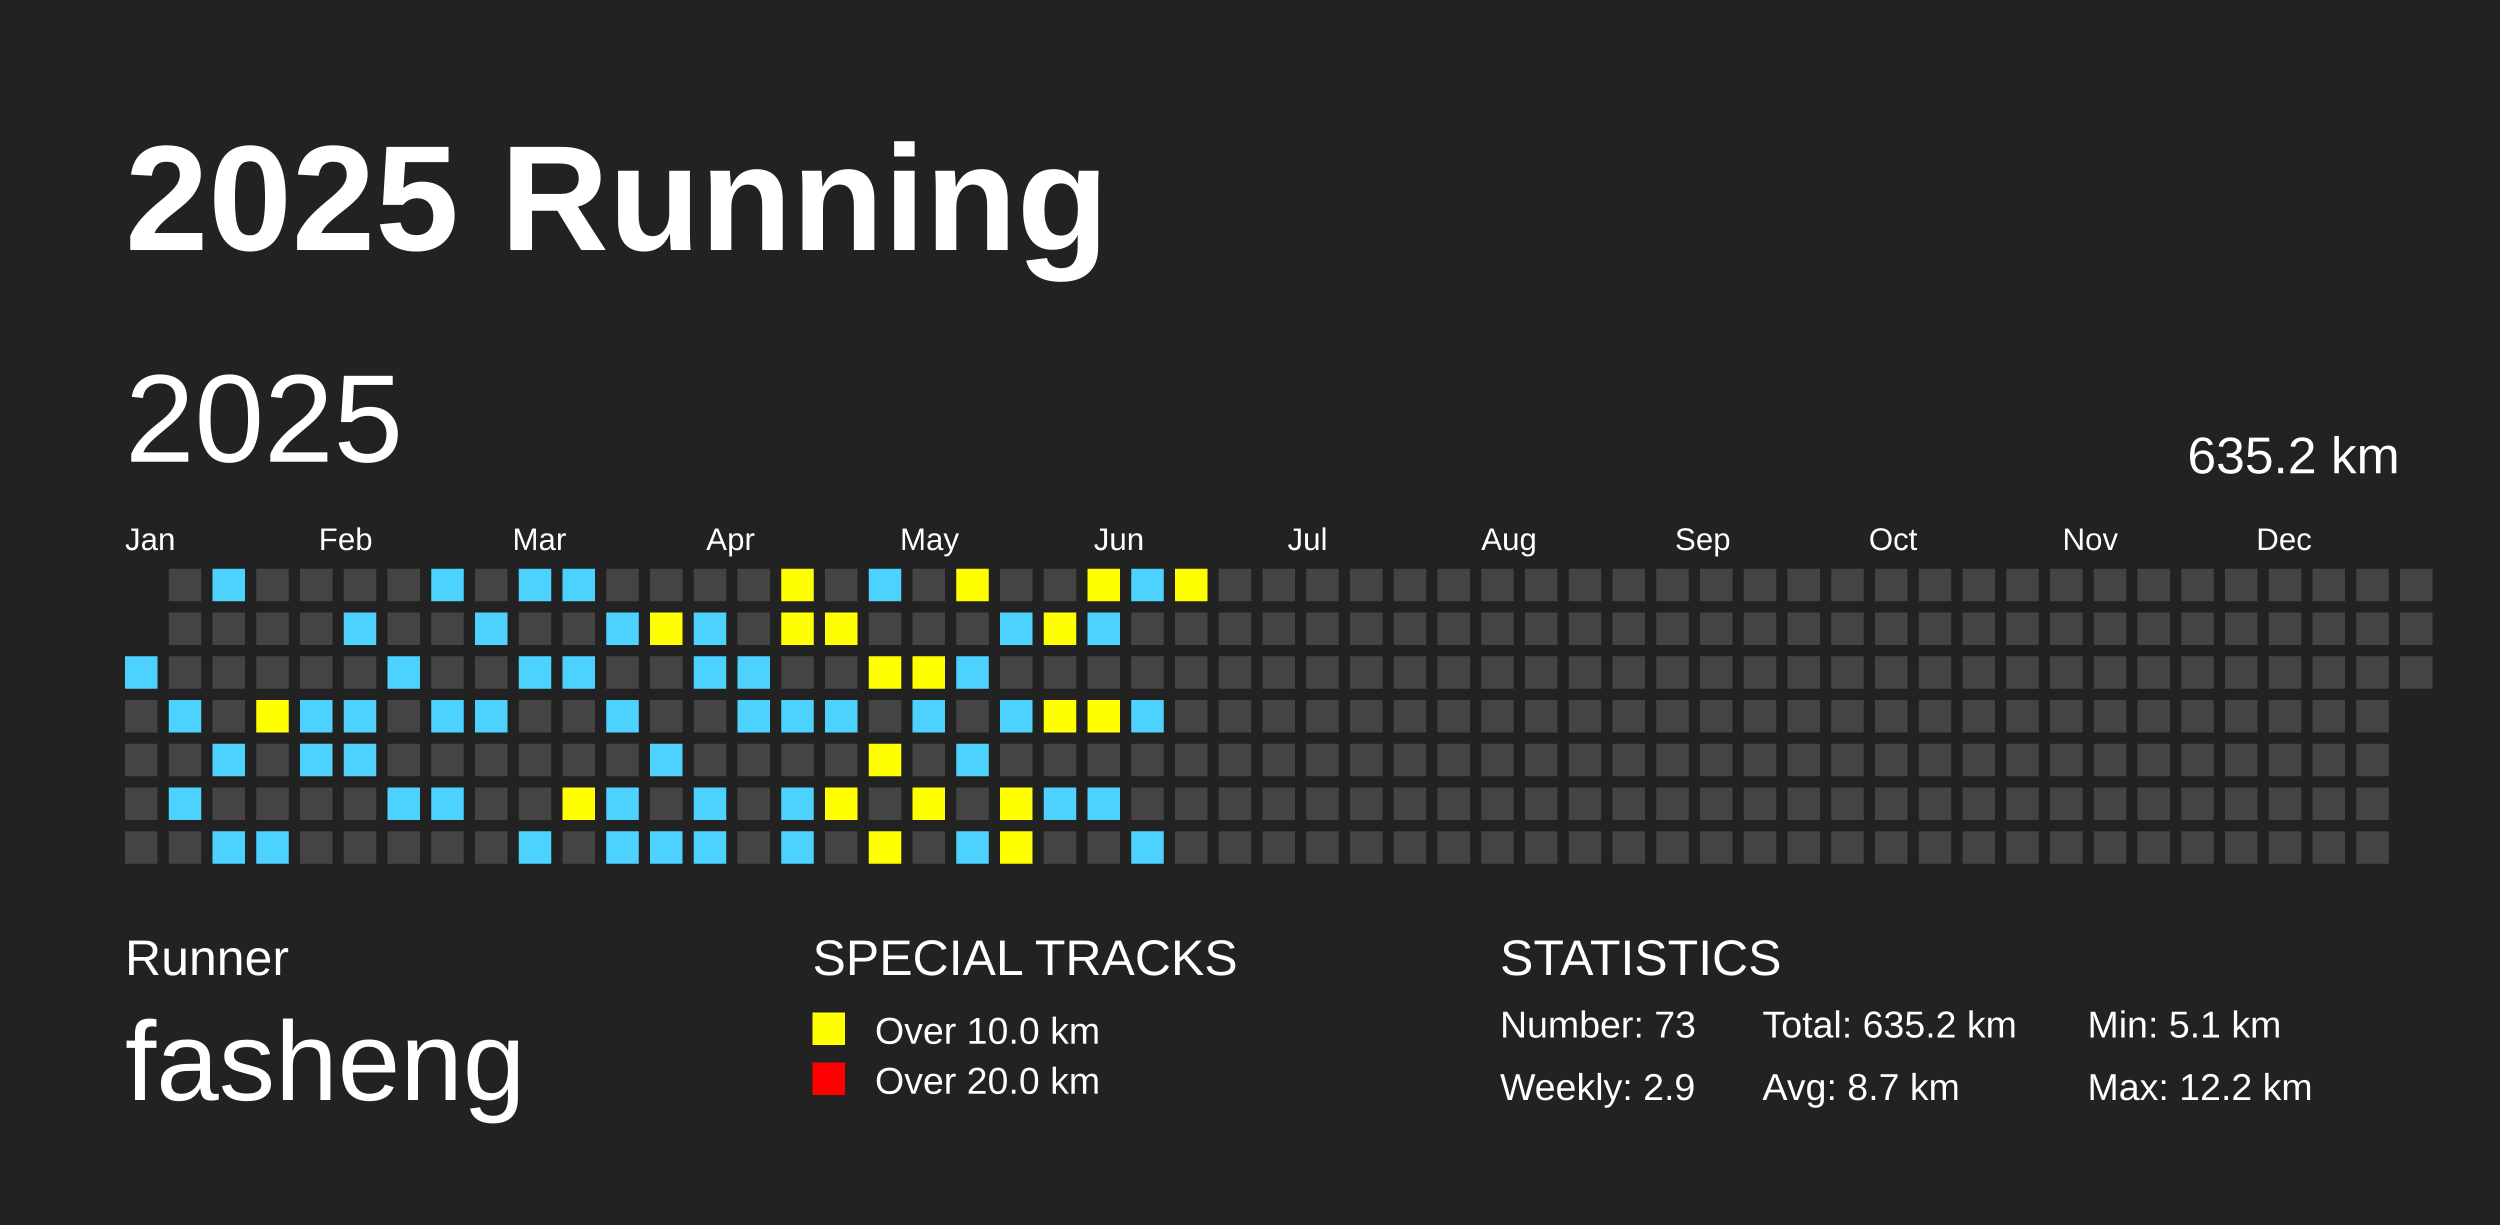
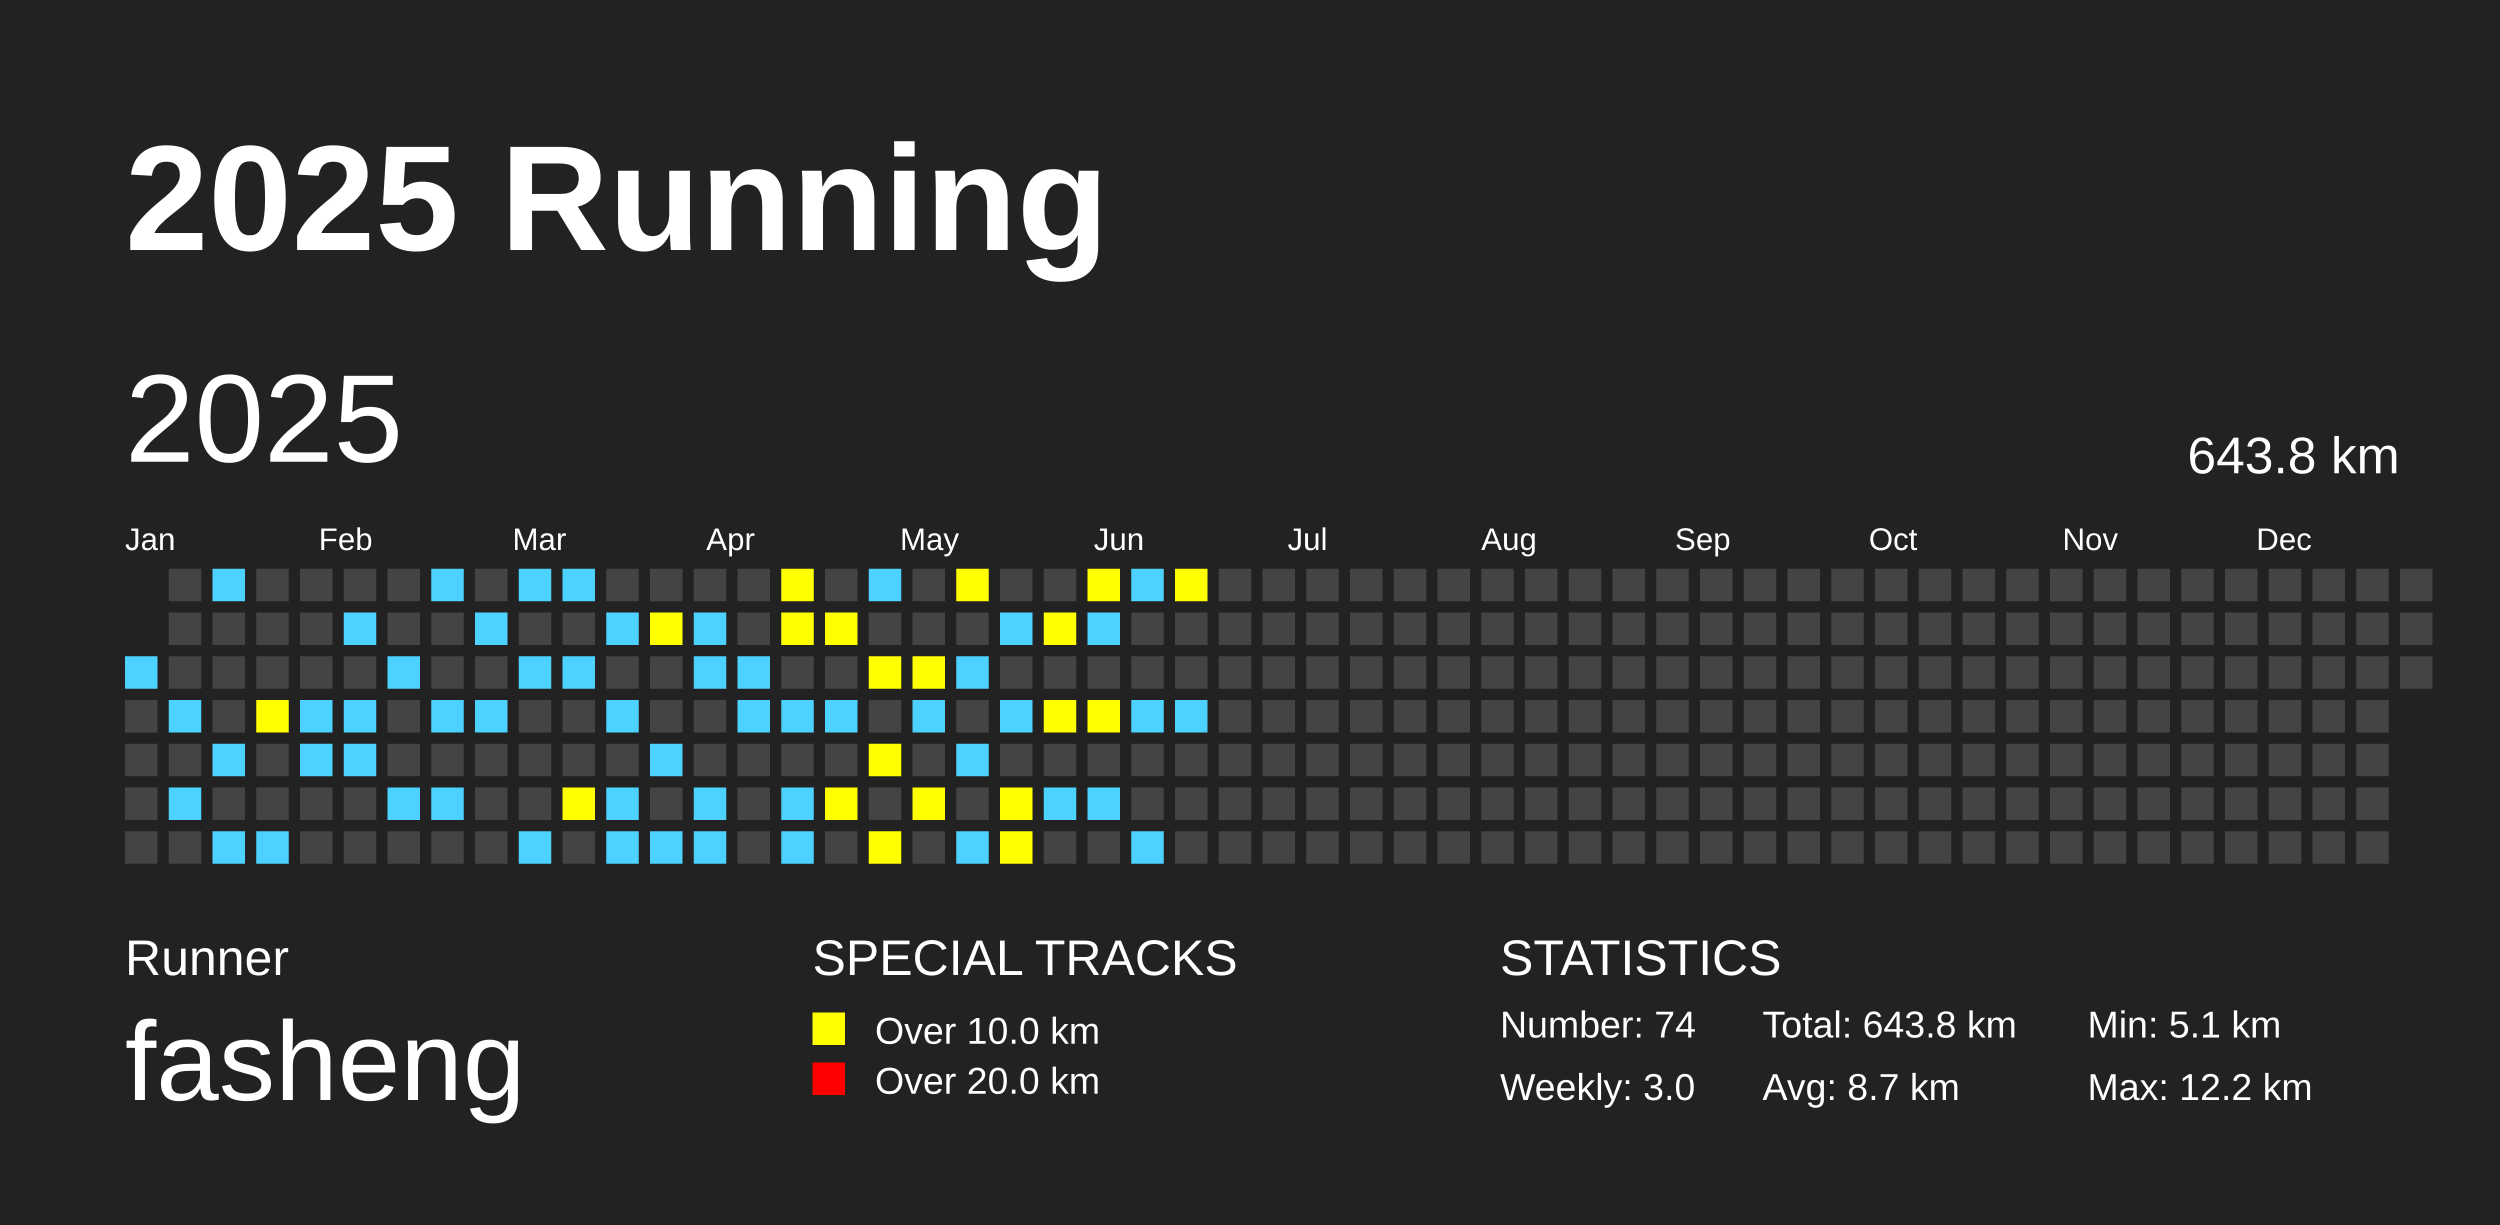
<svg xmlns="http://www.w3.org/2000/svg" baseProfile="full" height="98mm" version="1.1" viewBox="0,0,200,98" width="200mm">
  <defs />
  <rect fill="#222222" height="98" width="200" x="0" y="0" />
  <text fill="#FFFFFF" style="font-size:12px; font-family:Arial; font-weight:bold;" x="10" y="20">2025 Running</text>
  <text fill="#FFFFFF" style="font-size:4px; font-family:Arial" x="10" y="78">Runner</text>
  <text fill="#FFFFFF" style="font-size:9px; font-family:Arial" x="10" y="88">fasheng</text>
  <text fill="#FFFFFF" style="font-size:4px; font-family:Arial" x="65" y="78">SPECIAL TRACKS</text>
  <rect fill="yellow" height="2.6" width="2.6" x="65" y="81" />
  <text fill="#FFFFFF" style="font-size:3px; font-family:Arial" x="70" y="83.5">Over 10.0 km</text>
  <rect fill="red" height="2.6" width="2.6" x="65" y="85" />
  <text fill="#FFFFFF" style="font-size:3px; font-family:Arial" x="70" y="87.5">Over 20.0 km</text>
  <text fill="#FFFFFF" style="font-size:4px; font-family:Arial" x="120" y="78">STATISTICS</text>
-   <text fill="#FFFFFF" style="font-size:3px; font-family:Arial" x="120" y="83">Number: 73</text>
-   <text fill="#FFFFFF" style="font-size:3px; font-family:Arial" x="120" y="88">Weekly: 2.9</text>
-   <text fill="#FFFFFF" style="font-size:3px; font-family:Arial" x="141" y="83">Total: 635.2 km</text>
+   <text fill="#FFFFFF" style="font-size:3px; font-family:Arial" x="120" y="83">Number: 74</text>
+   <text fill="#FFFFFF" style="font-size:3px; font-family:Arial" x="120" y="88">Weekly: 3.0</text>
+   <text fill="#FFFFFF" style="font-size:3px; font-family:Arial" x="141" y="83">Total: 643.8 km</text>
  <text fill="#FFFFFF" style="font-size:3px; font-family:Arial" x="141" y="88">Avg: 8.7 km</text>
  <text fill="#FFFFFF" style="font-size:3px; font-family:Arial" x="167" y="83">Min: 5.1 km</text>
  <text fill="#FFFFFF" style="font-size:3px; font-family:Arial" x="167" y="88">Max: 12.2 km</text>
  <text dominant-baseline="hanging" fill="#FFFFFF" style="font-size:10.0px; font-family:Arial;" x="10" y="30">2025</text>
-   <text dominant-baseline="hanging" fill="#FFFFFF" style="font-size:4.125px; font-family:Arial;" x="175" y="35">635.2 km</text>
+   <text dominant-baseline="hanging" fill="#FFFFFF" style="font-size:4.125px; font-family:Arial;" x="175" y="35">643.8 km</text>
  <text fill="#FFFFFF" style="font-size:2.5px; font-family:Arial" x="10.0" y="44">Jan</text>
  <text fill="#FFFFFF" style="font-size:2.5px; font-family:Arial" x="25.5" y="44">Feb</text>
  <text fill="#FFFFFF" style="font-size:2.5px; font-family:Arial" x="41.0" y="44">Mar</text>
  <text fill="#FFFFFF" style="font-size:2.5px; font-family:Arial" x="56.5" y="44">Apr</text>
  <text fill="#FFFFFF" style="font-size:2.5px; font-family:Arial" x="72.0" y="44">May</text>
  <text fill="#FFFFFF" style="font-size:2.5px; font-family:Arial" x="87.5" y="44">Jun</text>
  <text fill="#FFFFFF" style="font-size:2.5px; font-family:Arial" x="103.0" y="44">Jul</text>
  <text fill="#FFFFFF" style="font-size:2.5px; font-family:Arial" x="118.5" y="44">Aug</text>
  <text fill="#FFFFFF" style="font-size:2.5px; font-family:Arial" x="134.0" y="44">Sep</text>
  <text fill="#FFFFFF" style="font-size:2.5px; font-family:Arial" x="149.5" y="44">Oct</text>
  <text fill="#FFFFFF" style="font-size:2.5px; font-family:Arial" x="165.0" y="44">Nov</text>
  <text fill="#FFFFFF" style="font-size:2.5px; font-family:Arial" x="180.5" y="44">Dec</text>
  <rect fill="#4DD2FF" height="2.6" width="2.6" x="10.0" y="52.5" />
  <rect fill="#444444" height="2.6" width="2.6" x="10.0" y="56.0" />
  <rect fill="#444444" height="2.6" width="2.6" x="10.0" y="59.5" />
  <rect fill="#444444" height="2.6" width="2.6" x="10.0" y="63.0" />
  <rect fill="#444444" height="2.6" width="2.6" x="10.0" y="66.5" />
  <rect fill="#444444" height="2.6" width="2.6" x="13.5" y="45.5" />
  <rect fill="#444444" height="2.6" width="2.6" x="13.5" y="49.0" />
  <rect fill="#444444" height="2.6" width="2.6" x="13.5" y="52.5" />
  <rect fill="#4DD2FF" height="2.6" width="2.6" x="13.5" y="56.0" />
  <rect fill="#444444" height="2.6" width="2.6" x="13.5" y="59.5" />
  <rect fill="#4DD2FF" height="2.6" width="2.6" x="13.5" y="63.0" />
  <rect fill="#444444" height="2.6" width="2.6" x="13.5" y="66.5" />
  <rect fill="#4DD2FF" height="2.6" width="2.6" x="17.0" y="45.5" />
  <rect fill="#444444" height="2.6" width="2.6" x="17.0" y="49.0" />
  <rect fill="#444444" height="2.6" width="2.6" x="17.0" y="52.5" />
  <rect fill="#444444" height="2.6" width="2.6" x="17.0" y="56.0" />
  <rect fill="#4DD2FF" height="2.6" width="2.6" x="17.0" y="59.5" />
  <rect fill="#444444" height="2.6" width="2.6" x="17.0" y="63.0" />
  <rect fill="#4DD2FF" height="2.6" width="2.6" x="17.0" y="66.5" />
  <rect fill="#444444" height="2.6" width="2.6" x="20.5" y="45.5" />
  <rect fill="#444444" height="2.6" width="2.6" x="20.5" y="49.0" />
  <rect fill="#444444" height="2.6" width="2.6" x="20.5" y="52.5" />
  <rect fill="yellow" height="2.6" width="2.6" x="20.5" y="56.0" />
  <rect fill="#444444" height="2.6" width="2.6" x="20.5" y="59.5" />
  <rect fill="#444444" height="2.6" width="2.6" x="20.5" y="63.0" />
  <rect fill="#4DD2FF" height="2.6" width="2.6" x="20.5" y="66.5" />
  <rect fill="#444444" height="2.6" width="2.6" x="24.0" y="45.5" />
  <rect fill="#444444" height="2.6" width="2.6" x="24.0" y="49.0" />
  <rect fill="#444444" height="2.6" width="2.6" x="24.0" y="52.5" />
  <rect fill="#4DD2FF" height="2.6" width="2.6" x="24.0" y="56.0" />
  <rect fill="#4DD2FF" height="2.6" width="2.6" x="24.0" y="59.5" />
  <rect fill="#444444" height="2.6" width="2.6" x="24.0" y="63.0" />
  <rect fill="#444444" height="2.6" width="2.6" x="24.0" y="66.5" />
  <rect fill="#444444" height="2.6" width="2.6" x="27.5" y="45.5" />
  <rect fill="#4DD2FF" height="2.6" width="2.6" x="27.5" y="49.0" />
  <rect fill="#444444" height="2.6" width="2.6" x="27.5" y="52.5" />
  <rect fill="#4DD2FF" height="2.6" width="2.6" x="27.5" y="56.0" />
  <rect fill="#4DD2FF" height="2.6" width="2.6" x="27.5" y="59.5" />
  <rect fill="#444444" height="2.6" width="2.6" x="27.5" y="63.0" />
  <rect fill="#444444" height="2.6" width="2.6" x="27.5" y="66.5" />
  <rect fill="#444444" height="2.6" width="2.6" x="31.0" y="45.5" />
  <rect fill="#444444" height="2.6" width="2.6" x="31.0" y="49.0" />
  <rect fill="#4DD2FF" height="2.6" width="2.6" x="31.0" y="52.5" />
  <rect fill="#444444" height="2.6" width="2.6" x="31.0" y="56.0" />
  <rect fill="#444444" height="2.6" width="2.6" x="31.0" y="59.5" />
  <rect fill="#4DD2FF" height="2.6" width="2.6" x="31.0" y="63.0" />
  <rect fill="#444444" height="2.6" width="2.6" x="31.0" y="66.5" />
  <rect fill="#4DD2FF" height="2.6" width="2.6" x="34.5" y="45.5" />
  <rect fill="#444444" height="2.6" width="2.6" x="34.5" y="49.0" />
  <rect fill="#444444" height="2.6" width="2.6" x="34.5" y="52.5" />
  <rect fill="#4DD2FF" height="2.6" width="2.6" x="34.5" y="56.0" />
  <rect fill="#444444" height="2.6" width="2.6" x="34.5" y="59.5" />
  <rect fill="#4DD2FF" height="2.6" width="2.6" x="34.5" y="63.0" />
  <rect fill="#444444" height="2.6" width="2.6" x="34.5" y="66.5" />
  <rect fill="#444444" height="2.6" width="2.6" x="38.0" y="45.5" />
  <rect fill="#4DD2FF" height="2.6" width="2.6" x="38.0" y="49.0" />
  <rect fill="#444444" height="2.6" width="2.6" x="38.0" y="52.5" />
  <rect fill="#4DD2FF" height="2.6" width="2.6" x="38.0" y="56.0" />
  <rect fill="#444444" height="2.6" width="2.6" x="38.0" y="59.5" />
  <rect fill="#444444" height="2.6" width="2.6" x="38.0" y="63.0" />
  <rect fill="#444444" height="2.6" width="2.6" x="38.0" y="66.5" />
  <rect fill="#4DD2FF" height="2.6" width="2.6" x="41.5" y="45.5" />
  <rect fill="#444444" height="2.6" width="2.6" x="41.5" y="49.0" />
  <rect fill="#4DD2FF" height="2.6" width="2.6" x="41.5" y="52.5" />
  <rect fill="#444444" height="2.6" width="2.6" x="41.5" y="56.0" />
  <rect fill="#444444" height="2.6" width="2.6" x="41.5" y="59.5" />
  <rect fill="#444444" height="2.6" width="2.6" x="41.5" y="63.0" />
  <rect fill="#4DD2FF" height="2.6" width="2.6" x="41.5" y="66.5" />
  <rect fill="#4DD2FF" height="2.6" width="2.6" x="45.0" y="45.5" />
  <rect fill="#444444" height="2.6" width="2.6" x="45.0" y="49.0" />
  <rect fill="#4DD2FF" height="2.6" width="2.6" x="45.0" y="52.5" />
  <rect fill="#444444" height="2.6" width="2.6" x="45.0" y="56.0" />
  <rect fill="#444444" height="2.6" width="2.6" x="45.0" y="59.5" />
  <rect fill="yellow" height="2.6" width="2.6" x="45.0" y="63.0" />
  <rect fill="#444444" height="2.6" width="2.6" x="45.0" y="66.5" />
  <rect fill="#444444" height="2.6" width="2.6" x="48.5" y="45.5" />
  <rect fill="#4DD2FF" height="2.6" width="2.6" x="48.5" y="49.0" />
  <rect fill="#444444" height="2.6" width="2.6" x="48.5" y="52.5" />
  <rect fill="#4DD2FF" height="2.6" width="2.6" x="48.5" y="56.0" />
  <rect fill="#444444" height="2.6" width="2.6" x="48.5" y="59.5" />
  <rect fill="#4DD2FF" height="2.6" width="2.6" x="48.5" y="63.0" />
  <rect fill="#4DD2FF" height="2.6" width="2.6" x="48.5" y="66.5" />
  <rect fill="#444444" height="2.6" width="2.6" x="52.0" y="45.5" />
  <rect fill="yellow" height="2.6" width="2.6" x="52.0" y="49.0" />
  <rect fill="#444444" height="2.6" width="2.6" x="52.0" y="52.5" />
  <rect fill="#444444" height="2.6" width="2.6" x="52.0" y="56.0" />
  <rect fill="#4DD2FF" height="2.6" width="2.6" x="52.0" y="59.5" />
  <rect fill="#444444" height="2.6" width="2.6" x="52.0" y="63.0" />
  <rect fill="#4DD2FF" height="2.6" width="2.6" x="52.0" y="66.5" />
  <rect fill="#444444" height="2.6" width="2.6" x="55.5" y="45.5" />
  <rect fill="#4DD2FF" height="2.6" width="2.6" x="55.5" y="49.0" />
  <rect fill="#4DD2FF" height="2.6" width="2.6" x="55.5" y="52.5" />
  <rect fill="#444444" height="2.6" width="2.6" x="55.5" y="56.0" />
  <rect fill="#444444" height="2.6" width="2.6" x="55.5" y="59.5" />
  <rect fill="#4DD2FF" height="2.6" width="2.6" x="55.5" y="63.0" />
  <rect fill="#4DD2FF" height="2.6" width="2.6" x="55.5" y="66.5" />
  <rect fill="#444444" height="2.6" width="2.6" x="59.0" y="45.5" />
  <rect fill="#444444" height="2.6" width="2.6" x="59.0" y="49.0" />
  <rect fill="#4DD2FF" height="2.6" width="2.6" x="59.0" y="52.5" />
  <rect fill="#4DD2FF" height="2.6" width="2.6" x="59.0" y="56.0" />
  <rect fill="#444444" height="2.6" width="2.6" x="59.0" y="59.5" />
  <rect fill="#444444" height="2.6" width="2.6" x="59.0" y="63.0" />
  <rect fill="#444444" height="2.6" width="2.6" x="59.0" y="66.5" />
  <rect fill="yellow" height="2.6" width="2.6" x="62.5" y="45.5" />
  <rect fill="yellow" height="2.6" width="2.6" x="62.5" y="49.0" />
  <rect fill="#444444" height="2.6" width="2.6" x="62.5" y="52.5" />
  <rect fill="#4DD2FF" height="2.6" width="2.6" x="62.5" y="56.0" />
  <rect fill="#444444" height="2.6" width="2.6" x="62.5" y="59.5" />
  <rect fill="#4DD2FF" height="2.6" width="2.6" x="62.5" y="63.0" />
  <rect fill="#4DD2FF" height="2.6" width="2.6" x="62.5" y="66.5" />
  <rect fill="#444444" height="2.6" width="2.6" x="66.0" y="45.5" />
  <rect fill="yellow" height="2.6" width="2.6" x="66.0" y="49.0" />
  <rect fill="#444444" height="2.6" width="2.6" x="66.0" y="52.5" />
  <rect fill="#4DD2FF" height="2.6" width="2.6" x="66.0" y="56.0" />
  <rect fill="#444444" height="2.6" width="2.6" x="66.0" y="59.5" />
  <rect fill="yellow" height="2.6" width="2.6" x="66.0" y="63.0" />
  <rect fill="#444444" height="2.6" width="2.6" x="66.0" y="66.5" />
  <rect fill="#4DD2FF" height="2.6" width="2.6" x="69.5" y="45.5" />
  <rect fill="#444444" height="2.6" width="2.6" x="69.5" y="49.0" />
  <rect fill="yellow" height="2.6" width="2.6" x="69.5" y="52.5" />
  <rect fill="#444444" height="2.6" width="2.6" x="69.5" y="56.0" />
  <rect fill="yellow" height="2.6" width="2.6" x="69.5" y="59.5" />
  <rect fill="#444444" height="2.6" width="2.6" x="69.5" y="63.0" />
  <rect fill="yellow" height="2.6" width="2.6" x="69.5" y="66.5" />
  <rect fill="#444444" height="2.6" width="2.6" x="73.0" y="45.5" />
  <rect fill="#444444" height="2.6" width="2.6" x="73.0" y="49.0" />
  <rect fill="yellow" height="2.6" width="2.6" x="73.0" y="52.5" />
  <rect fill="#4DD2FF" height="2.6" width="2.6" x="73.0" y="56.0" />
  <rect fill="#444444" height="2.6" width="2.6" x="73.0" y="59.5" />
  <rect fill="yellow" height="2.6" width="2.6" x="73.0" y="63.0" />
  <rect fill="#444444" height="2.6" width="2.6" x="73.0" y="66.5" />
  <rect fill="yellow" height="2.6" width="2.6" x="76.5" y="45.5" />
  <rect fill="#444444" height="2.6" width="2.6" x="76.5" y="49.0" />
  <rect fill="#4DD2FF" height="2.6" width="2.6" x="76.5" y="52.5" />
  <rect fill="#444444" height="2.6" width="2.6" x="76.5" y="56.0" />
  <rect fill="#4DD2FF" height="2.6" width="2.6" x="76.5" y="59.5" />
  <rect fill="#444444" height="2.6" width="2.6" x="76.5" y="63.0" />
  <rect fill="#4DD2FF" height="2.6" width="2.6" x="76.5" y="66.5" />
  <rect fill="#444444" height="2.6" width="2.6" x="80.0" y="45.5" />
  <rect fill="#4DD2FF" height="2.6" width="2.6" x="80.0" y="49.0" />
  <rect fill="#444444" height="2.6" width="2.6" x="80.0" y="52.5" />
  <rect fill="#4DD2FF" height="2.6" width="2.6" x="80.0" y="56.0" />
  <rect fill="#444444" height="2.6" width="2.6" x="80.0" y="59.5" />
  <rect fill="yellow" height="2.6" width="2.6" x="80.0" y="63.0" />
  <rect fill="yellow" height="2.6" width="2.6" x="80.0" y="66.5" />
  <rect fill="#444444" height="2.6" width="2.6" x="83.5" y="45.5" />
  <rect fill="yellow" height="2.6" width="2.6" x="83.5" y="49.0" />
  <rect fill="#444444" height="2.6" width="2.6" x="83.5" y="52.5" />
  <rect fill="yellow" height="2.6" width="2.6" x="83.5" y="56.0" />
  <rect fill="#444444" height="2.6" width="2.6" x="83.5" y="59.5" />
  <rect fill="#4DD2FF" height="2.6" width="2.6" x="83.5" y="63.0" />
  <rect fill="#444444" height="2.6" width="2.6" x="83.5" y="66.5" />
  <rect fill="yellow" height="2.6" width="2.6" x="87.0" y="45.5" />
  <rect fill="#4DD2FF" height="2.6" width="2.6" x="87.0" y="49.0" />
  <rect fill="#444444" height="2.6" width="2.6" x="87.0" y="52.5" />
  <rect fill="yellow" height="2.6" width="2.6" x="87.0" y="56.0" />
  <rect fill="#444444" height="2.6" width="2.6" x="87.0" y="59.5" />
  <rect fill="#4DD2FF" height="2.6" width="2.6" x="87.0" y="63.0" />
  <rect fill="#444444" height="2.6" width="2.6" x="87.0" y="66.5" />
  <rect fill="#4DD2FF" height="2.6" width="2.6" x="90.5" y="45.5" />
  <rect fill="#444444" height="2.6" width="2.6" x="90.5" y="49.0" />
  <rect fill="#444444" height="2.6" width="2.6" x="90.5" y="52.5" />
  <rect fill="#4DD2FF" height="2.6" width="2.6" x="90.5" y="56.0" />
  <rect fill="#444444" height="2.6" width="2.6" x="90.5" y="59.5" />
  <rect fill="#444444" height="2.6" width="2.6" x="90.5" y="63.0" />
  <rect fill="#4DD2FF" height="2.6" width="2.6" x="90.5" y="66.5" />
  <rect fill="yellow" height="2.6" width="2.6" x="94.0" y="45.5" />
  <rect fill="#444444" height="2.6" width="2.6" x="94.0" y="49.0" />
  <rect fill="#444444" height="2.6" width="2.6" x="94.0" y="52.5" />
-   <rect fill="#444444" height="2.6" width="2.6" x="94.0" y="56.0" />
+   <rect fill="#4DD2FF" height="2.6" width="2.6" x="94.0" y="56.0" />
  <rect fill="#444444" height="2.6" width="2.6" x="94.0" y="59.5" />
  <rect fill="#444444" height="2.6" width="2.6" x="94.0" y="63.0" />
  <rect fill="#444444" height="2.6" width="2.6" x="94.0" y="66.5" />
  <rect fill="#444444" height="2.6" width="2.6" x="97.5" y="45.5" />
  <rect fill="#444444" height="2.6" width="2.6" x="97.5" y="49.0" />
  <rect fill="#444444" height="2.6" width="2.6" x="97.5" y="52.5" />
  <rect fill="#444444" height="2.6" width="2.6" x="97.5" y="56.0" />
  <rect fill="#444444" height="2.6" width="2.6" x="97.5" y="59.5" />
  <rect fill="#444444" height="2.6" width="2.6" x="97.5" y="63.0" />
  <rect fill="#444444" height="2.6" width="2.6" x="97.5" y="66.5" />
  <rect fill="#444444" height="2.6" width="2.6" x="101.0" y="45.5" />
  <rect fill="#444444" height="2.6" width="2.6" x="101.0" y="49.0" />
  <rect fill="#444444" height="2.6" width="2.6" x="101.0" y="52.5" />
  <rect fill="#444444" height="2.6" width="2.6" x="101.0" y="56.0" />
  <rect fill="#444444" height="2.6" width="2.6" x="101.0" y="59.5" />
  <rect fill="#444444" height="2.6" width="2.6" x="101.0" y="63.0" />
  <rect fill="#444444" height="2.6" width="2.6" x="101.0" y="66.5" />
  <rect fill="#444444" height="2.6" width="2.6" x="104.5" y="45.5" />
  <rect fill="#444444" height="2.6" width="2.6" x="104.5" y="49.0" />
  <rect fill="#444444" height="2.6" width="2.6" x="104.5" y="52.5" />
  <rect fill="#444444" height="2.6" width="2.6" x="104.5" y="56.0" />
  <rect fill="#444444" height="2.6" width="2.6" x="104.5" y="59.5" />
  <rect fill="#444444" height="2.6" width="2.6" x="104.5" y="63.0" />
  <rect fill="#444444" height="2.6" width="2.6" x="104.5" y="66.5" />
  <rect fill="#444444" height="2.6" width="2.6" x="108.0" y="45.5" />
  <rect fill="#444444" height="2.6" width="2.6" x="108.0" y="49.0" />
  <rect fill="#444444" height="2.6" width="2.6" x="108.0" y="52.5" />
  <rect fill="#444444" height="2.6" width="2.6" x="108.0" y="56.0" />
  <rect fill="#444444" height="2.6" width="2.6" x="108.0" y="59.5" />
  <rect fill="#444444" height="2.6" width="2.6" x="108.0" y="63.0" />
  <rect fill="#444444" height="2.6" width="2.6" x="108.0" y="66.5" />
  <rect fill="#444444" height="2.6" width="2.6" x="111.5" y="45.5" />
  <rect fill="#444444" height="2.6" width="2.6" x="111.5" y="49.0" />
  <rect fill="#444444" height="2.6" width="2.6" x="111.5" y="52.5" />
  <rect fill="#444444" height="2.6" width="2.6" x="111.5" y="56.0" />
  <rect fill="#444444" height="2.6" width="2.6" x="111.5" y="59.5" />
  <rect fill="#444444" height="2.6" width="2.6" x="111.5" y="63.0" />
  <rect fill="#444444" height="2.6" width="2.6" x="111.5" y="66.5" />
  <rect fill="#444444" height="2.6" width="2.6" x="115.0" y="45.5" />
  <rect fill="#444444" height="2.6" width="2.6" x="115.0" y="49.0" />
  <rect fill="#444444" height="2.6" width="2.6" x="115.0" y="52.5" />
  <rect fill="#444444" height="2.6" width="2.6" x="115.0" y="56.0" />
  <rect fill="#444444" height="2.6" width="2.6" x="115.0" y="59.5" />
  <rect fill="#444444" height="2.6" width="2.6" x="115.0" y="63.0" />
  <rect fill="#444444" height="2.6" width="2.6" x="115.0" y="66.5" />
  <rect fill="#444444" height="2.6" width="2.6" x="118.5" y="45.5" />
  <rect fill="#444444" height="2.6" width="2.6" x="118.5" y="49.0" />
  <rect fill="#444444" height="2.6" width="2.6" x="118.5" y="52.5" />
  <rect fill="#444444" height="2.6" width="2.6" x="118.5" y="56.0" />
  <rect fill="#444444" height="2.6" width="2.6" x="118.5" y="59.5" />
  <rect fill="#444444" height="2.6" width="2.6" x="118.5" y="63.0" />
  <rect fill="#444444" height="2.6" width="2.6" x="118.5" y="66.5" />
  <rect fill="#444444" height="2.6" width="2.6" x="122.0" y="45.5" />
  <rect fill="#444444" height="2.6" width="2.6" x="122.0" y="49.0" />
  <rect fill="#444444" height="2.6" width="2.6" x="122.0" y="52.5" />
  <rect fill="#444444" height="2.6" width="2.6" x="122.0" y="56.0" />
  <rect fill="#444444" height="2.6" width="2.6" x="122.0" y="59.5" />
  <rect fill="#444444" height="2.6" width="2.6" x="122.0" y="63.0" />
  <rect fill="#444444" height="2.6" width="2.6" x="122.0" y="66.5" />
  <rect fill="#444444" height="2.6" width="2.6" x="125.5" y="45.5" />
  <rect fill="#444444" height="2.6" width="2.6" x="125.5" y="49.0" />
  <rect fill="#444444" height="2.6" width="2.6" x="125.5" y="52.5" />
  <rect fill="#444444" height="2.6" width="2.6" x="125.5" y="56.0" />
  <rect fill="#444444" height="2.6" width="2.6" x="125.5" y="59.5" />
  <rect fill="#444444" height="2.6" width="2.6" x="125.5" y="63.0" />
  <rect fill="#444444" height="2.6" width="2.6" x="125.5" y="66.5" />
  <rect fill="#444444" height="2.6" width="2.6" x="129.0" y="45.5" />
  <rect fill="#444444" height="2.6" width="2.6" x="129.0" y="49.0" />
  <rect fill="#444444" height="2.6" width="2.6" x="129.0" y="52.5" />
  <rect fill="#444444" height="2.6" width="2.6" x="129.0" y="56.0" />
  <rect fill="#444444" height="2.6" width="2.6" x="129.0" y="59.5" />
  <rect fill="#444444" height="2.6" width="2.6" x="129.0" y="63.0" />
  <rect fill="#444444" height="2.6" width="2.6" x="129.0" y="66.5" />
  <rect fill="#444444" height="2.6" width="2.6" x="132.5" y="45.5" />
  <rect fill="#444444" height="2.6" width="2.6" x="132.5" y="49.0" />
  <rect fill="#444444" height="2.6" width="2.6" x="132.5" y="52.5" />
  <rect fill="#444444" height="2.6" width="2.6" x="132.5" y="56.0" />
  <rect fill="#444444" height="2.6" width="2.6" x="132.5" y="59.5" />
  <rect fill="#444444" height="2.6" width="2.6" x="132.5" y="63.0" />
  <rect fill="#444444" height="2.6" width="2.6" x="132.5" y="66.5" />
  <rect fill="#444444" height="2.6" width="2.6" x="136.0" y="45.5" />
  <rect fill="#444444" height="2.6" width="2.6" x="136.0" y="49.0" />
  <rect fill="#444444" height="2.6" width="2.6" x="136.0" y="52.5" />
  <rect fill="#444444" height="2.6" width="2.6" x="136.0" y="56.0" />
  <rect fill="#444444" height="2.6" width="2.6" x="136.0" y="59.5" />
  <rect fill="#444444" height="2.6" width="2.6" x="136.0" y="63.0" />
  <rect fill="#444444" height="2.6" width="2.6" x="136.0" y="66.5" />
  <rect fill="#444444" height="2.6" width="2.6" x="139.5" y="45.5" />
  <rect fill="#444444" height="2.6" width="2.6" x="139.5" y="49.0" />
  <rect fill="#444444" height="2.6" width="2.6" x="139.5" y="52.5" />
  <rect fill="#444444" height="2.6" width="2.6" x="139.5" y="56.0" />
  <rect fill="#444444" height="2.6" width="2.6" x="139.5" y="59.5" />
  <rect fill="#444444" height="2.6" width="2.6" x="139.5" y="63.0" />
  <rect fill="#444444" height="2.6" width="2.6" x="139.5" y="66.5" />
  <rect fill="#444444" height="2.6" width="2.6" x="143.0" y="45.5" />
  <rect fill="#444444" height="2.6" width="2.6" x="143.0" y="49.0" />
  <rect fill="#444444" height="2.6" width="2.6" x="143.0" y="52.5" />
  <rect fill="#444444" height="2.6" width="2.6" x="143.0" y="56.0" />
  <rect fill="#444444" height="2.6" width="2.6" x="143.0" y="59.5" />
  <rect fill="#444444" height="2.6" width="2.6" x="143.0" y="63.0" />
  <rect fill="#444444" height="2.6" width="2.6" x="143.0" y="66.5" />
  <rect fill="#444444" height="2.6" width="2.6" x="146.5" y="45.5" />
  <rect fill="#444444" height="2.6" width="2.6" x="146.5" y="49.0" />
  <rect fill="#444444" height="2.6" width="2.6" x="146.5" y="52.5" />
  <rect fill="#444444" height="2.6" width="2.6" x="146.5" y="56.0" />
  <rect fill="#444444" height="2.6" width="2.6" x="146.5" y="59.5" />
  <rect fill="#444444" height="2.6" width="2.6" x="146.5" y="63.0" />
  <rect fill="#444444" height="2.6" width="2.6" x="146.5" y="66.5" />
  <rect fill="#444444" height="2.6" width="2.6" x="150.0" y="45.5" />
  <rect fill="#444444" height="2.6" width="2.6" x="150.0" y="49.0" />
  <rect fill="#444444" height="2.6" width="2.6" x="150.0" y="52.5" />
  <rect fill="#444444" height="2.6" width="2.6" x="150.0" y="56.0" />
  <rect fill="#444444" height="2.6" width="2.6" x="150.0" y="59.5" />
  <rect fill="#444444" height="2.6" width="2.6" x="150.0" y="63.0" />
  <rect fill="#444444" height="2.6" width="2.6" x="150.0" y="66.5" />
  <rect fill="#444444" height="2.6" width="2.6" x="153.5" y="45.5" />
  <rect fill="#444444" height="2.6" width="2.6" x="153.5" y="49.0" />
  <rect fill="#444444" height="2.6" width="2.6" x="153.5" y="52.5" />
  <rect fill="#444444" height="2.6" width="2.6" x="153.5" y="56.0" />
  <rect fill="#444444" height="2.6" width="2.6" x="153.5" y="59.5" />
  <rect fill="#444444" height="2.6" width="2.6" x="153.5" y="63.0" />
  <rect fill="#444444" height="2.6" width="2.6" x="153.5" y="66.5" />
  <rect fill="#444444" height="2.6" width="2.6" x="157.0" y="45.5" />
  <rect fill="#444444" height="2.6" width="2.6" x="157.0" y="49.0" />
  <rect fill="#444444" height="2.6" width="2.6" x="157.0" y="52.5" />
  <rect fill="#444444" height="2.6" width="2.6" x="157.0" y="56.0" />
  <rect fill="#444444" height="2.6" width="2.6" x="157.0" y="59.5" />
  <rect fill="#444444" height="2.6" width="2.6" x="157.0" y="63.0" />
  <rect fill="#444444" height="2.6" width="2.6" x="157.0" y="66.5" />
  <rect fill="#444444" height="2.6" width="2.6" x="160.5" y="45.5" />
  <rect fill="#444444" height="2.6" width="2.6" x="160.5" y="49.0" />
  <rect fill="#444444" height="2.6" width="2.6" x="160.5" y="52.5" />
  <rect fill="#444444" height="2.6" width="2.6" x="160.5" y="56.0" />
  <rect fill="#444444" height="2.6" width="2.6" x="160.5" y="59.5" />
  <rect fill="#444444" height="2.6" width="2.6" x="160.5" y="63.0" />
  <rect fill="#444444" height="2.6" width="2.6" x="160.5" y="66.5" />
  <rect fill="#444444" height="2.6" width="2.6" x="164.0" y="45.5" />
  <rect fill="#444444" height="2.6" width="2.6" x="164.0" y="49.0" />
  <rect fill="#444444" height="2.6" width="2.6" x="164.0" y="52.5" />
  <rect fill="#444444" height="2.6" width="2.6" x="164.0" y="56.0" />
  <rect fill="#444444" height="2.6" width="2.6" x="164.0" y="59.5" />
  <rect fill="#444444" height="2.6" width="2.6" x="164.0" y="63.0" />
  <rect fill="#444444" height="2.6" width="2.6" x="164.0" y="66.5" />
  <rect fill="#444444" height="2.6" width="2.6" x="167.5" y="45.5" />
  <rect fill="#444444" height="2.6" width="2.6" x="167.5" y="49.0" />
  <rect fill="#444444" height="2.6" width="2.6" x="167.5" y="52.5" />
  <rect fill="#444444" height="2.6" width="2.6" x="167.5" y="56.0" />
  <rect fill="#444444" height="2.6" width="2.6" x="167.5" y="59.5" />
  <rect fill="#444444" height="2.6" width="2.6" x="167.5" y="63.0" />
  <rect fill="#444444" height="2.6" width="2.6" x="167.5" y="66.5" />
  <rect fill="#444444" height="2.6" width="2.6" x="171.0" y="45.5" />
  <rect fill="#444444" height="2.6" width="2.6" x="171.0" y="49.0" />
  <rect fill="#444444" height="2.6" width="2.6" x="171.0" y="52.5" />
  <rect fill="#444444" height="2.6" width="2.6" x="171.0" y="56.0" />
  <rect fill="#444444" height="2.6" width="2.6" x="171.0" y="59.5" />
  <rect fill="#444444" height="2.6" width="2.6" x="171.0" y="63.0" />
  <rect fill="#444444" height="2.6" width="2.6" x="171.0" y="66.5" />
  <rect fill="#444444" height="2.6" width="2.6" x="174.5" y="45.5" />
  <rect fill="#444444" height="2.6" width="2.6" x="174.5" y="49.0" />
  <rect fill="#444444" height="2.6" width="2.6" x="174.5" y="52.5" />
  <rect fill="#444444" height="2.6" width="2.6" x="174.5" y="56.0" />
  <rect fill="#444444" height="2.6" width="2.6" x="174.5" y="59.5" />
  <rect fill="#444444" height="2.6" width="2.6" x="174.5" y="63.0" />
  <rect fill="#444444" height="2.6" width="2.6" x="174.5" y="66.5" />
  <rect fill="#444444" height="2.6" width="2.6" x="178.0" y="45.5" />
  <rect fill="#444444" height="2.6" width="2.6" x="178.0" y="49.0" />
  <rect fill="#444444" height="2.6" width="2.6" x="178.0" y="52.5" />
  <rect fill="#444444" height="2.6" width="2.6" x="178.0" y="56.0" />
  <rect fill="#444444" height="2.6" width="2.6" x="178.0" y="59.5" />
  <rect fill="#444444" height="2.6" width="2.6" x="178.0" y="63.0" />
  <rect fill="#444444" height="2.6" width="2.6" x="178.0" y="66.5" />
  <rect fill="#444444" height="2.6" width="2.6" x="181.5" y="45.5" />
  <rect fill="#444444" height="2.6" width="2.6" x="181.5" y="49.0" />
  <rect fill="#444444" height="2.6" width="2.6" x="181.5" y="52.5" />
  <rect fill="#444444" height="2.6" width="2.6" x="181.5" y="56.0" />
  <rect fill="#444444" height="2.6" width="2.6" x="181.5" y="59.5" />
  <rect fill="#444444" height="2.6" width="2.6" x="181.5" y="63.0" />
  <rect fill="#444444" height="2.6" width="2.6" x="181.5" y="66.5" />
  <rect fill="#444444" height="2.6" width="2.6" x="185.0" y="45.5" />
  <rect fill="#444444" height="2.6" width="2.6" x="185.0" y="49.0" />
  <rect fill="#444444" height="2.6" width="2.6" x="185.0" y="52.5" />
  <rect fill="#444444" height="2.6" width="2.6" x="185.0" y="56.0" />
  <rect fill="#444444" height="2.6" width="2.6" x="185.0" y="59.5" />
  <rect fill="#444444" height="2.6" width="2.6" x="185.0" y="63.0" />
  <rect fill="#444444" height="2.6" width="2.6" x="185.0" y="66.5" />
  <rect fill="#444444" height="2.6" width="2.6" x="188.5" y="45.5" />
  <rect fill="#444444" height="2.6" width="2.6" x="188.5" y="49.0" />
  <rect fill="#444444" height="2.6" width="2.6" x="188.5" y="52.5" />
  <rect fill="#444444" height="2.6" width="2.6" x="188.5" y="56.0" />
  <rect fill="#444444" height="2.6" width="2.6" x="188.5" y="59.5" />
  <rect fill="#444444" height="2.6" width="2.6" x="188.5" y="63.0" />
  <rect fill="#444444" height="2.6" width="2.6" x="188.5" y="66.5" />
  <rect fill="#444444" height="2.6" width="2.6" x="192.0" y="45.5" />
  <rect fill="#444444" height="2.6" width="2.6" x="192.0" y="49.0" />
  <rect fill="#444444" height="2.6" width="2.6" x="192.0" y="52.5" />
</svg>
